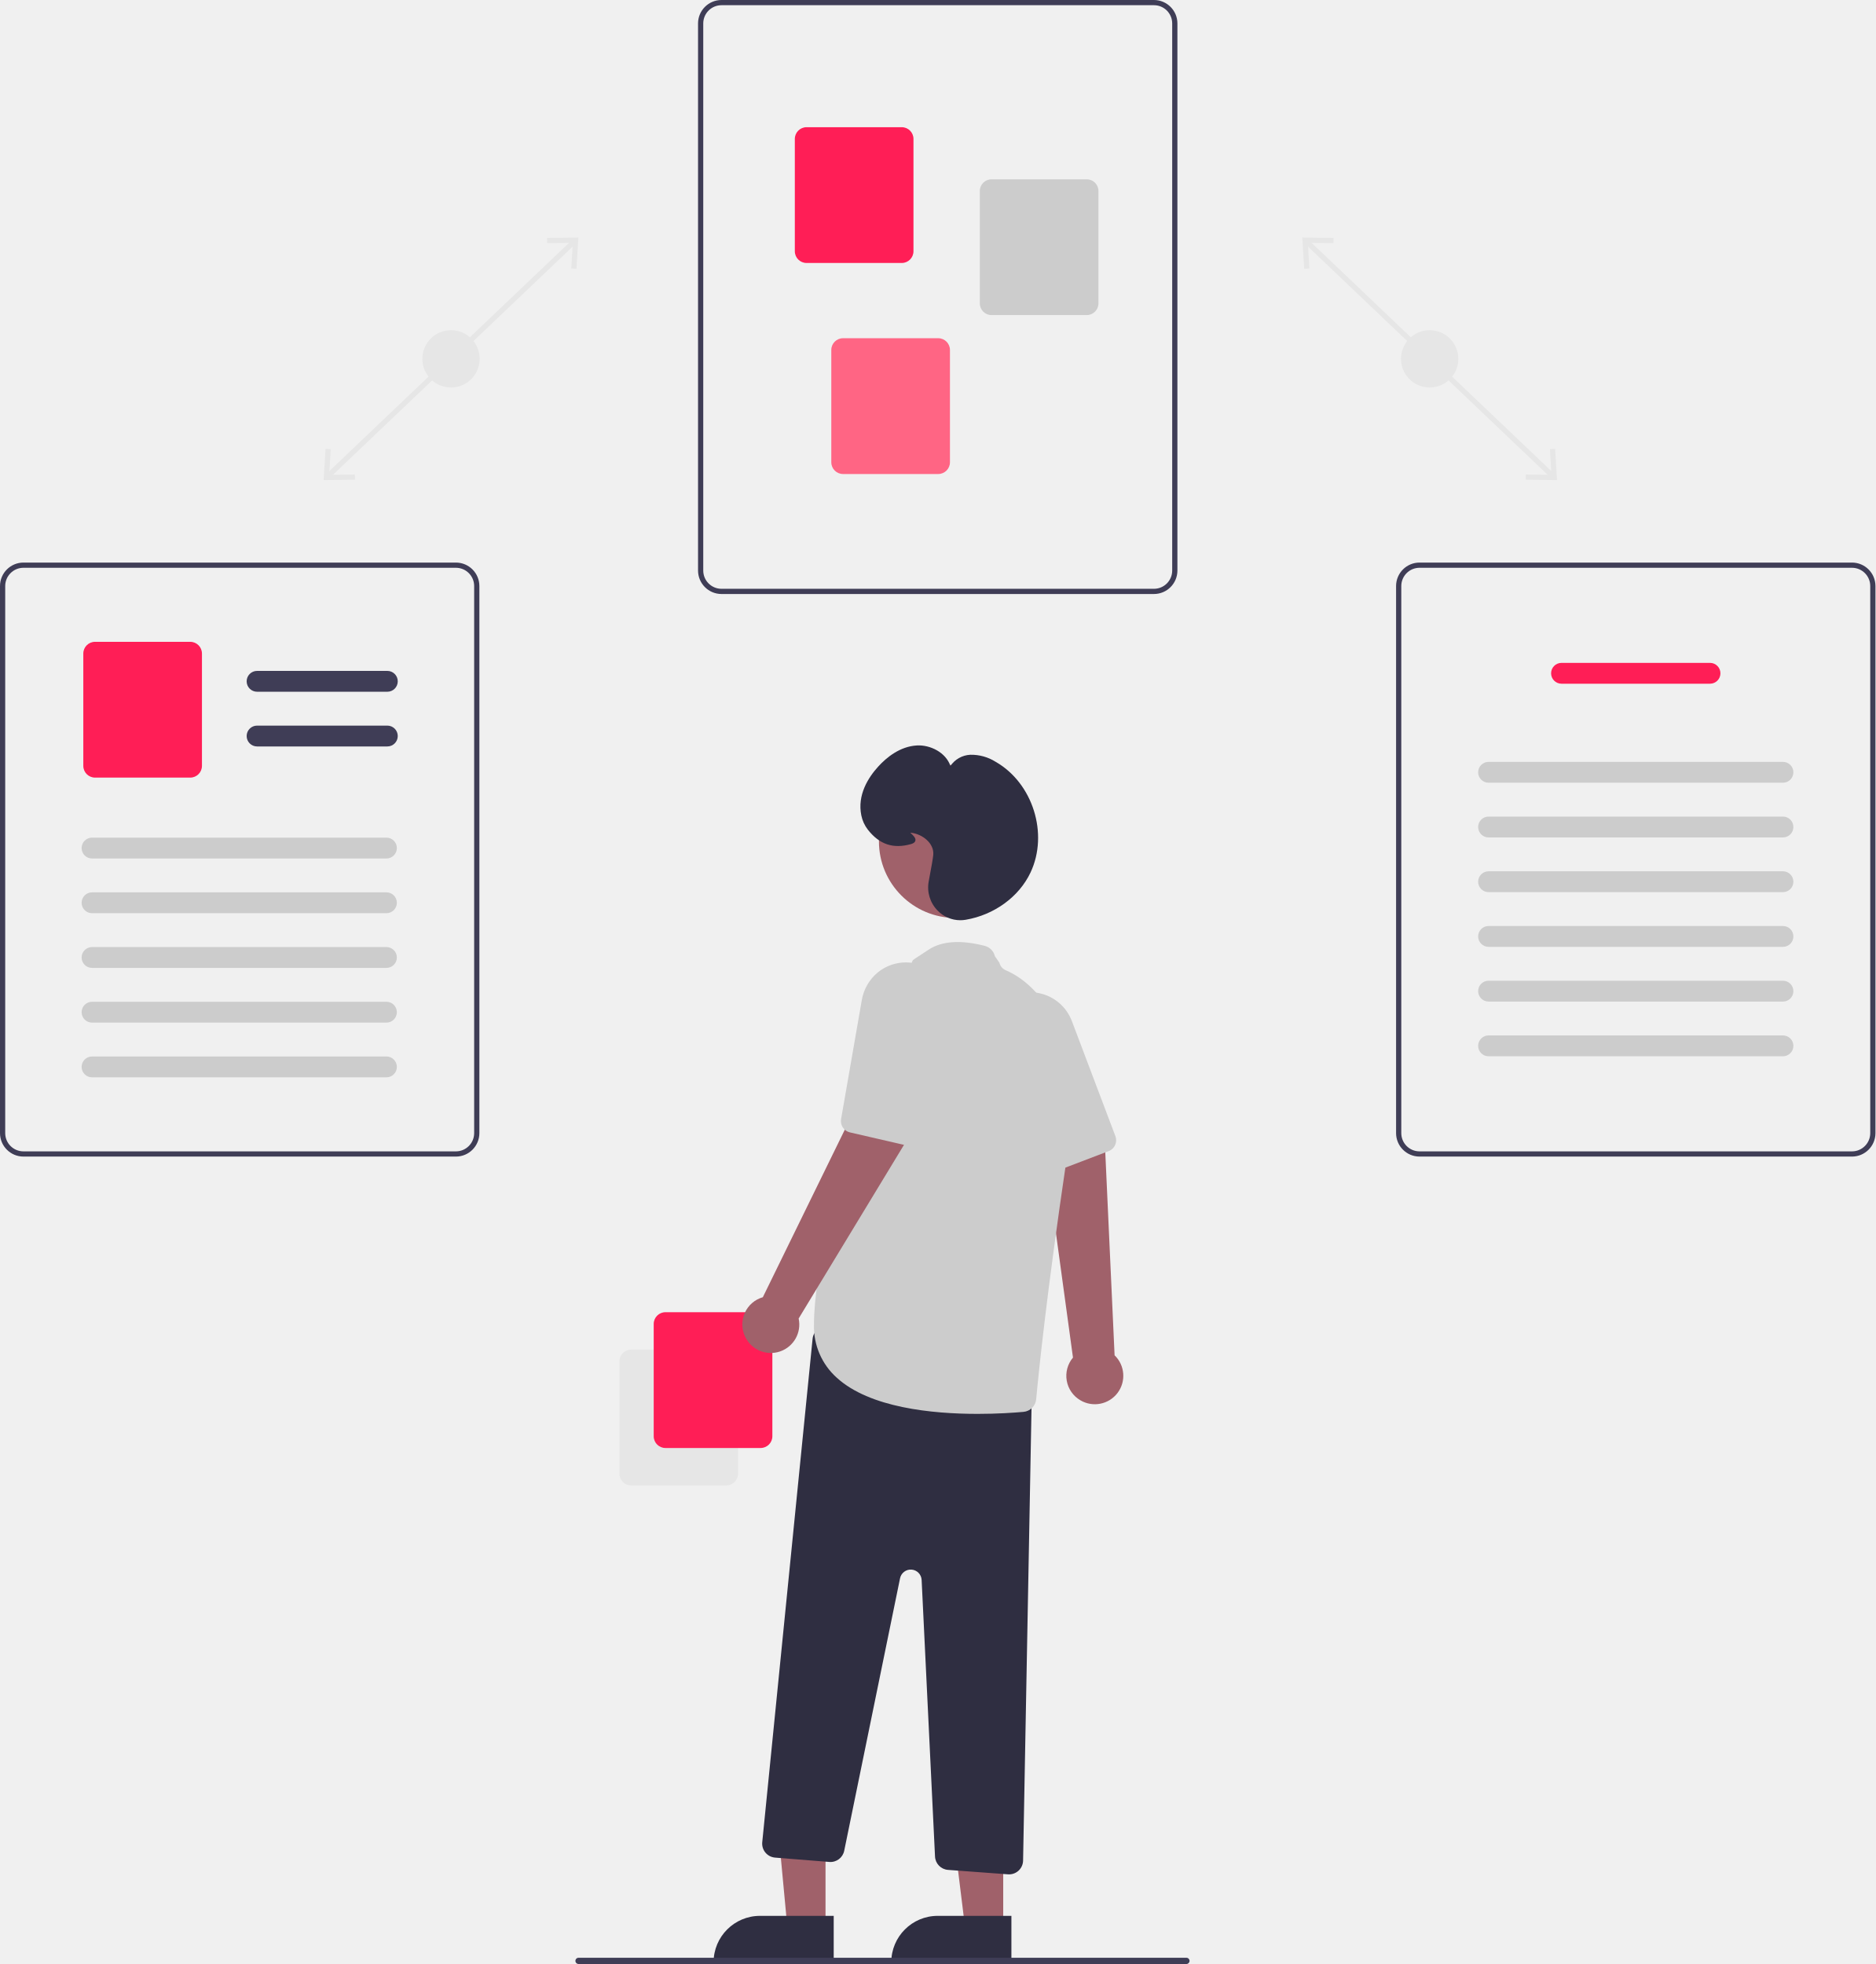
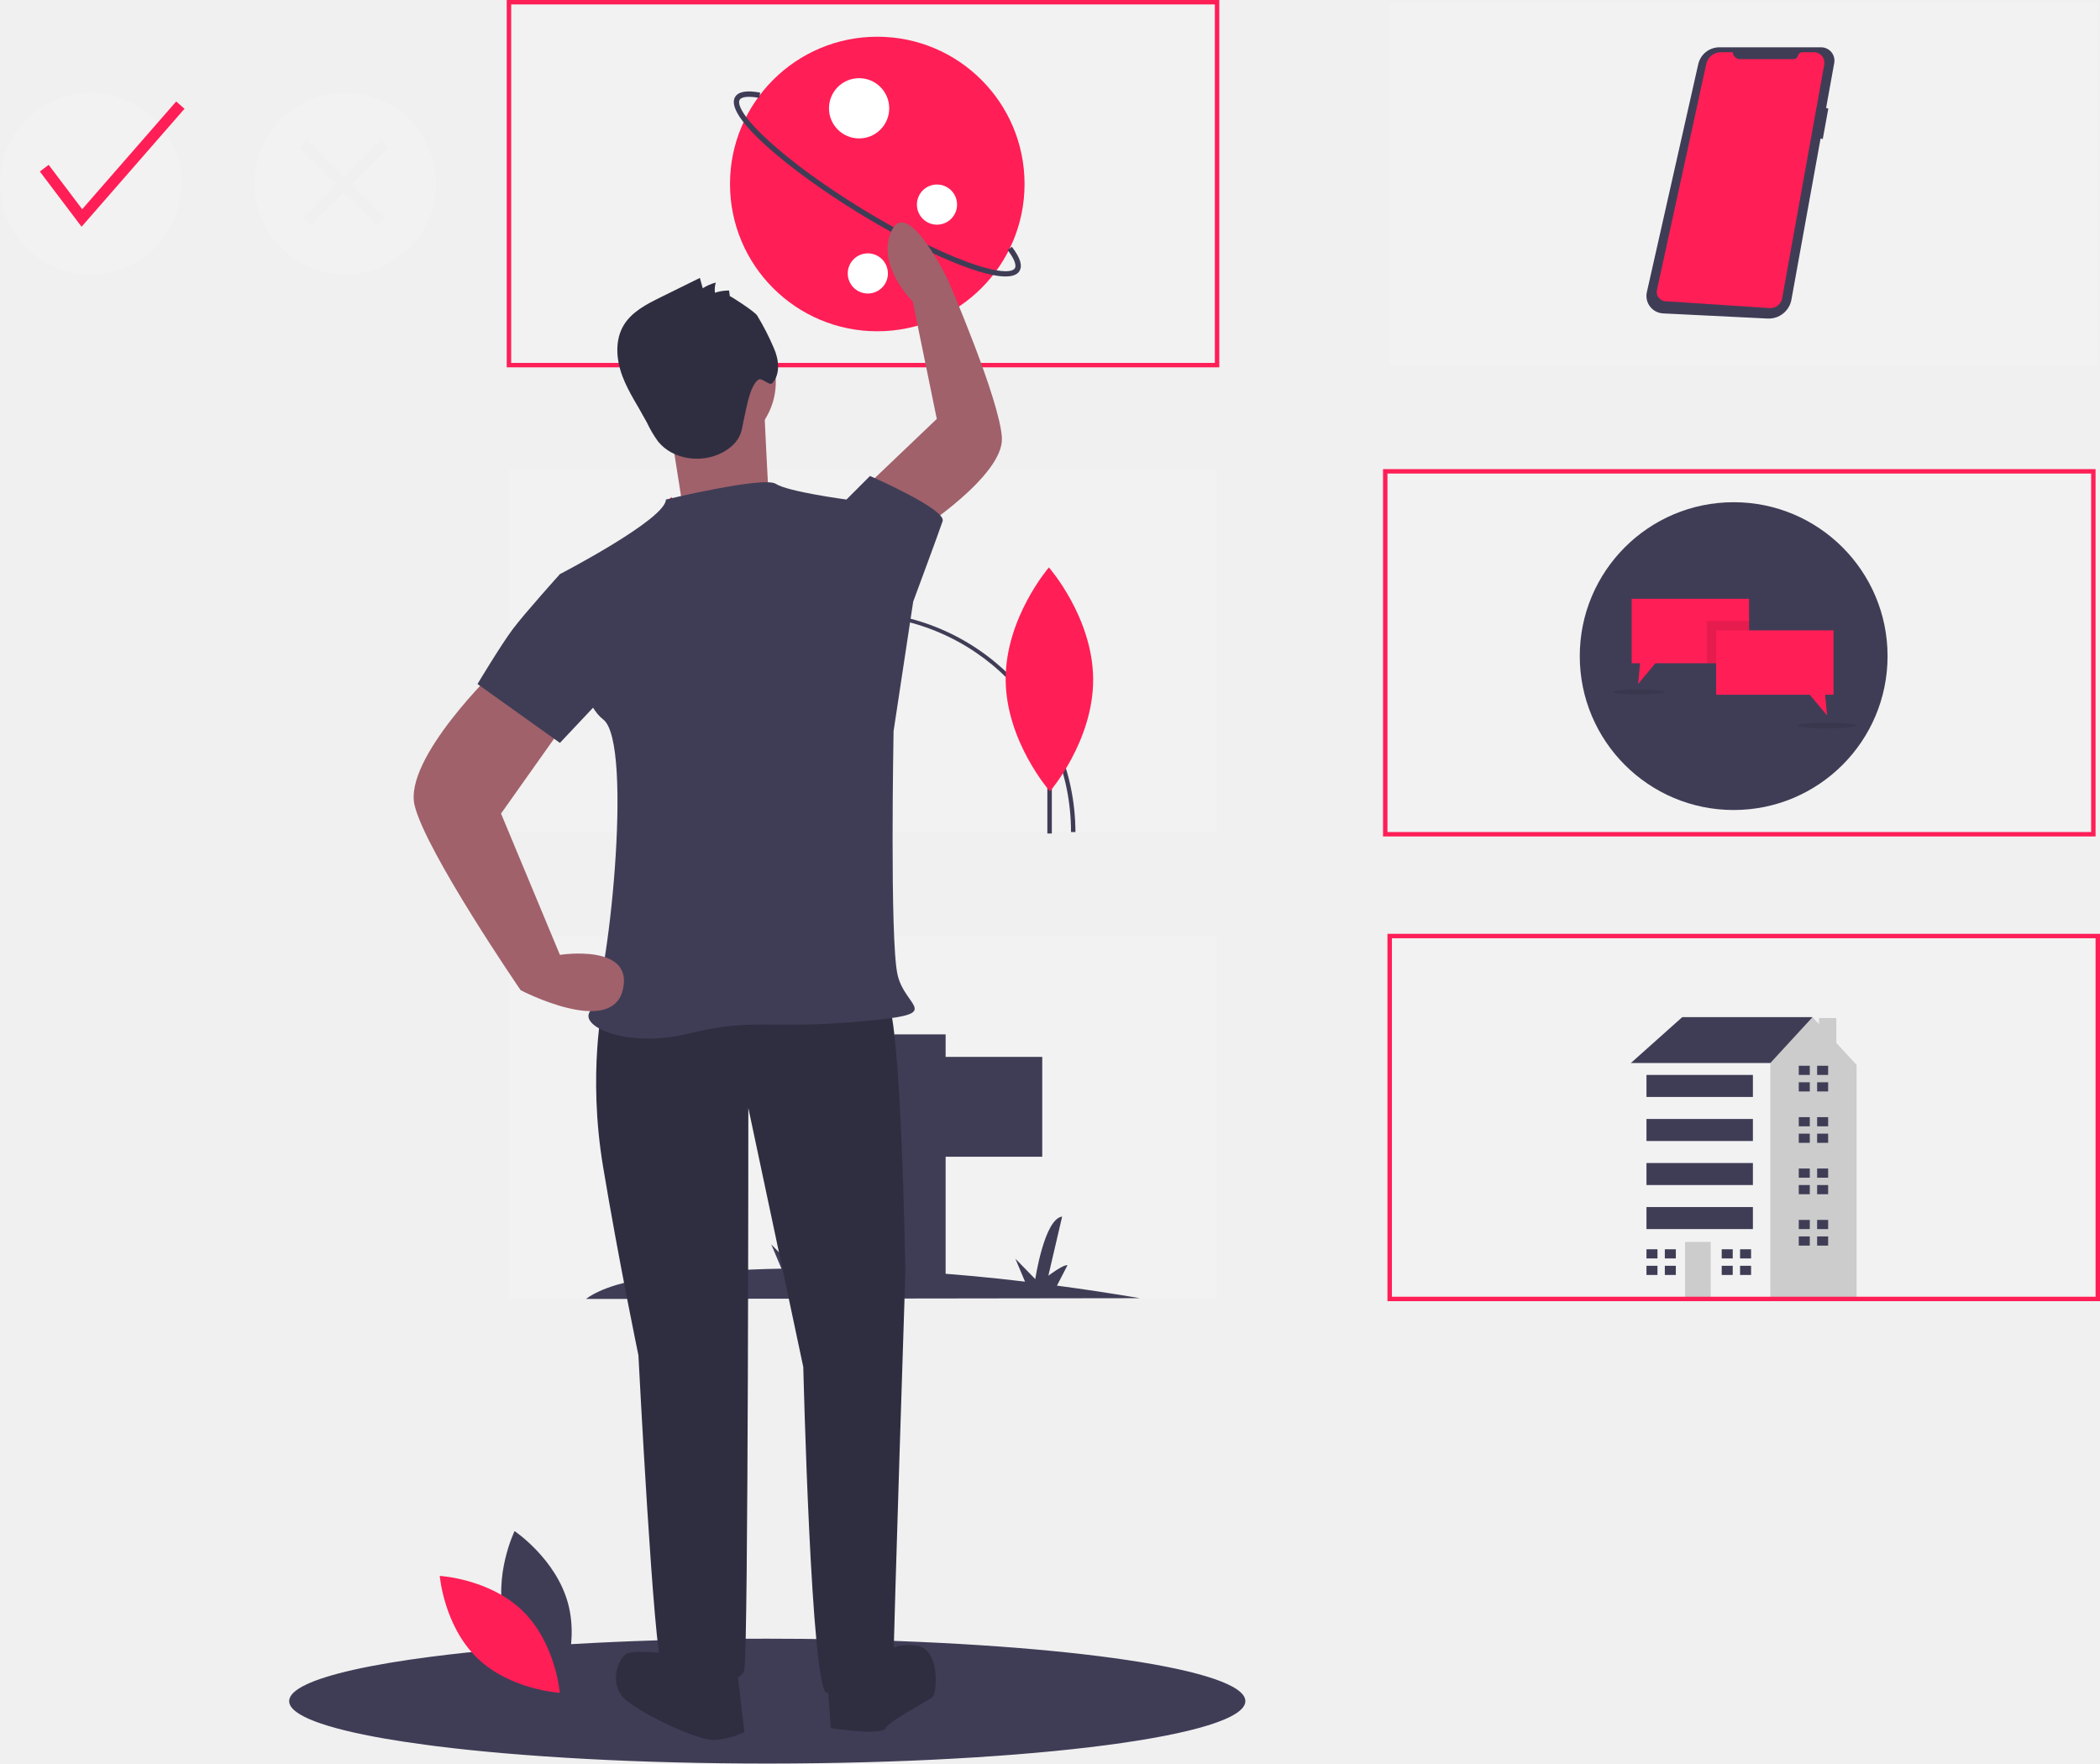
- <svg xmlns="http://www.w3.org/2000/svg" id="ade88119-7f3a-4b65-9776-bb54acb4e160" data-name="Layer 1" width="601.6" height="630" viewBox="0 0 601.6 630">
-   <rect x="756.964" y="195.507" width="1.672" height="109.196" transform="translate(-245.0684 491.4875) rotate(-46.40674)" fill="#e6e6e6" />
-   <polygon points="498.845 143.982 497.175 144.083 497.679 152.309 489.437 152.21 489.419 153.882 499.457 154.001 498.845 143.982" fill="#e6e6e6" />
-   <polygon points="427.781 76.326 427.763 77.998 419.522 77.899 420.026 86.125 418.355 86.226 417.745 76.206 427.781 76.326" fill="#e6e6e6" />
-   <circle cx="458.6" cy="115.105" r="9.193" fill="#e6e6e6" />
-   <rect x="389.274" y="249.269" width="109.196" height="1.672" transform="translate(-349.2594 240.0306) rotate(-43.59326)" fill="#e6e6e6" />
-   <polygon points="103.815 154.001 113.853 153.882 113.834 152.21 105.593 152.309 106.097 144.083 104.427 143.982 103.815 154.001" fill="#e6e6e6" />
-   <polygon points="185.527 76.206 184.916 86.226 183.246 86.125 183.749 77.899 175.508 77.998 175.49 76.326 185.527 76.206" fill="#e6e6e6" />
-   <circle cx="144.672" cy="115.105" r="9.193" fill="#e6e6e6" />
-   <path d="M669.364,325.543H530.636a7.53,7.53,0,0,1-7.521-7.521v-175.5A7.53,7.53,0,0,1,530.636,135H669.364a7.53,7.53,0,0,1,7.521,7.521v175.5A7.53,7.53,0,0,1,669.364,325.543ZM530.636,136.671a5.857,5.857,0,0,0-5.85,5.85v175.5a5.857,5.857,0,0,0,5.85,5.85H669.364a5.857,5.857,0,0,0,5.85-5.85v-175.5a5.857,5.857,0,0,0-5.85-5.85Z" transform="translate(-299.2 -135)" fill="#3f3d56" />
-   <path d="M588.46,219.358h-30.537a3.765,3.765,0,0,1-3.761-3.761V179.562a3.765,3.765,0,0,1,3.761-3.761h30.537a3.765,3.765,0,0,1,3.761,3.761v36.036A3.765,3.765,0,0,1,588.46,219.358Z" transform="translate(-299.2 -135)" fill="#ff1e56" />
-   <path d="M647.796,236.073h-30.537a3.765,3.765,0,0,1-3.761-3.761V196.276a3.765,3.765,0,0,1,3.761-3.761h30.537a3.765,3.765,0,0,1,3.761,3.761V232.312A3.765,3.765,0,0,1,647.796,236.073Z" transform="translate(-299.2 -135)" fill="#ccc" />
-   <path d="M600.16,287.051h-30.537a3.765,3.765,0,0,1-3.761-3.761V247.255a3.765,3.765,0,0,1,3.761-3.761h30.537a3.765,3.765,0,0,1,3.761,3.761v36.036A3.765,3.765,0,0,1,600.16,287.051Z" transform="translate(-299.2 -135)" fill="#ff6584" />
-   <path d="M893.279,506H754.55a7.53,7.53,0,0,1-7.521-7.521v-175.5a7.53,7.53,0,0,1,7.521-7.521H893.279A7.53,7.53,0,0,1,900.8,322.979v175.5A7.53,7.53,0,0,1,893.279,506ZM754.55,317.129a5.857,5.857,0,0,0-5.85,5.85v175.5a5.857,5.857,0,0,0,5.85,5.85H893.279a5.857,5.857,0,0,0,5.85-5.85v-175.5a5.857,5.857,0,0,0-5.85-5.85Z" transform="translate(-299.2 -135)" fill="#3f3d56" />
-   <path d="M847.732,354.318H800.096a3.343,3.343,0,0,1,0-6.686h47.636a3.343,3.343,0,0,1,0,6.686Z" transform="translate(-299.2 -135)" fill="#ff1e56" />
-   <path d="M871.132,386.075H776.696a3.343,3.343,0,1,1,0-6.686h94.436a3.343,3.343,0,1,1,0,6.686Z" transform="translate(-299.2 -135)" fill="#ccc" />
-   <path d="M871.132,403.625H776.696a3.343,3.343,0,1,1,0-6.686h94.436a3.343,3.343,0,1,1,0,6.686Z" transform="translate(-299.2 -135)" fill="#ccc" />
-   <path d="M871.132,421.175H776.696a3.343,3.343,0,1,1,0-6.686h94.436a3.343,3.343,0,1,1,0,6.686Z" transform="translate(-299.2 -135)" fill="#ccc" />
-   <path d="M871.132,438.725H776.696a3.343,3.343,0,1,1,0-6.686h94.436a3.343,3.343,0,1,1,0,6.686Z" transform="translate(-299.2 -135)" fill="#ccc" />
-   <path d="M871.132,456.275H776.696a3.343,3.343,0,1,1,0-6.686h94.436a3.343,3.343,0,1,1,0,6.686Z" transform="translate(-299.2 -135)" fill="#ccc" />
-   <path d="M871.132,473.825H776.696a3.343,3.343,0,1,1,0-6.686h94.436a3.343,3.343,0,1,1,0,6.686Z" transform="translate(-299.2 -135)" fill="#ccc" />
-   <path d="M445.45,506H306.721A7.53,7.53,0,0,1,299.2,498.479v-175.5a7.53,7.53,0,0,1,7.521-7.521H445.45a7.53,7.53,0,0,1,7.521,7.521v175.5A7.53,7.53,0,0,1,445.45,506ZM306.721,317.129a5.857,5.857,0,0,0-5.85,5.85v175.5a5.857,5.857,0,0,0,5.85,5.85H445.45a5.857,5.857,0,0,0,5.85-5.85v-175.5a5.857,5.857,0,0,0-5.85-5.85Z" transform="translate(-299.2 -135)" fill="#3f3d56" />
-   <path d="M423.448,356.893H381.663a3.343,3.343,0,0,1,0-6.686h41.786a3.343,3.343,0,1,1,0,6.686Z" transform="translate(-299.2 -135)" fill="#3f3d56" />
-   <path d="M423.448,374.443H381.663a3.343,3.343,0,0,1,0-6.686h41.786a3.343,3.343,0,1,1,0,6.686Z" transform="translate(-299.2 -135)" fill="#3f3d56" />
-   <path d="M360.222,384.436h-30.537a3.765,3.765,0,0,1-3.761-3.761V344.639a3.765,3.765,0,0,1,3.761-3.761h30.537a3.765,3.765,0,0,1,3.761,3.761v36.036A3.765,3.765,0,0,1,360.222,384.436Z" transform="translate(-299.2 -135)" fill="#ff1e56" />
-   <path d="M423.159,410.378H328.723a3.343,3.343,0,1,1,0-6.686H423.159a3.343,3.343,0,1,1,0,6.686Z" transform="translate(-299.2 -135)" fill="#ccc" />
-   <path d="M423.159,427.928H328.723a3.343,3.343,0,1,1,0-6.686H423.159a3.343,3.343,0,1,1,0,6.686Z" transform="translate(-299.2 -135)" fill="#ccc" />
-   <path d="M423.159,445.478H328.723a3.343,3.343,0,1,1,0-6.686H423.159a3.343,3.343,0,1,1,0,6.686Z" transform="translate(-299.2 -135)" fill="#ccc" />
-   <path d="M423.159,463.028H328.723a3.343,3.343,0,1,1,0-6.686H423.159a3.343,3.343,0,1,1,0,6.686Z" transform="translate(-299.2 -135)" fill="#ccc" />
-   <path d="M423.159,480.578H328.723a3.343,3.343,0,1,1,0-6.686H423.159a3.343,3.343,0,1,1,0,6.686Z" transform="translate(-299.2 -135)" fill="#ccc" />
-   <path d="M497.895,607.719V571.683a3.765,3.765,0,0,1,3.761-3.761h30.537a3.765,3.765,0,0,1,3.761,3.761v36.036a3.765,3.765,0,0,1-3.761,3.761h-30.537A3.765,3.765,0,0,1,497.895,607.719Z" transform="translate(-299.2 -135)" fill="#e6e6e6" />
-   <path d="M508.895,595.719V559.683a3.765,3.765,0,0,1,3.761-3.761h30.537a3.765,3.765,0,0,1,3.761,3.761v36.036a3.765,3.765,0,0,1-3.761,3.761h-30.537A3.765,3.765,0,0,1,508.895,595.719Z" transform="translate(-299.2 -135)" fill="#ff1e56" />
-   <path d="M645.784,584.188a9.078,9.078,0,0,1-2.398-13.711l-9.466-69.188,19.718.968,3.096,67.486a9.127,9.127,0,0,1-10.949,14.446Z" transform="translate(-299.2 -135)" fill="#a0616a" />
-   <path d="M656.344,503.179a3.705,3.705,0,0,1-1.505,1.064l-17.72,6.763a3.723,3.723,0,0,1-4.729-1.965l-15.696-35.275a14.74,14.74,0,0,1-.721-10.431,14.337,14.337,0,0,1,10.912-9.782,13.673,13.673,0,0,1,5.89.083,14.28,14.28,0,0,1,10.263,8.921l13.956,36.89A3.73,3.73,0,0,1,656.344,503.179Z" transform="translate(-299.2 -135)" fill="#ccc" />
-   <polygon points="264.807 618.06 252.547 618.06 248.102 570.549 264.809 570.773 264.807 618.06" fill="#a0616a" />
-   <path d="M243.79,614.557h23.644a0,0,0,0,1,0,0v14.887a0,0,0,0,1,0,0H228.903a0,0,0,0,1,0,0v0A14.887,14.887,0,0,1,243.79,614.557Z" fill="#2f2e41" />
-   <polygon points="321.807 618.06 309.547 618.06 303.715 570.772 321.809 570.773 321.807 618.06" fill="#a0616a" />
-   <path d="M300.79,614.557h23.644a0,0,0,0,1,0,0v14.887a0,0,0,0,1,0,0H285.903a0,0,0,0,1,0,0v0A14.887,14.887,0,0,1,300.79,614.557Z" fill="#2f2e41" />
-   <path d="M622.549,736.236l-19.255-1.426a4.506,4.506,0,0,1-4.162-4.271L594.838,641.809a3.5,3.5,0,0,0-6.925-.533L570.002,728.683a4.506,4.506,0,0,1-4.767,3.582l-17.406-1.393a4.5,4.5,0,0,1-4.119-4.933L559.858,564.463a4.5,4.5,0,0,1,5.434-3.949l61.406,13.349a4.511,4.511,0,0,1,3.543,4.481L627.381,731.832a4.502,4.502,0,0,1-4.489,4.416C622.778,736.248,622.664,736.243,622.549,736.236Z" transform="translate(-299.2 -135)" fill="#2f2e41" />
-   <circle cx="306.503" cy="269.888" r="24.561" fill="#a0616a" />
-   <path d="M567.596,576.915a21.962,21.962,0,0,1-7.294-16.866c0-35.301,30.556-114.168,31.514-116.629.093-.593.9-.849,5.129-3.706,4.232-2.859,10.335-3.299,18.139-1.306a4.479,4.479,0,0,1,3.25,3.318l1.452,2.098a3.491,3.491,0,0,0,2.029,2.406c6.293,2.651,26.298,14.878,19.481,60.892-6.332,42.743-8.902,67.881-9.713,76.705a4.491,4.491,0,0,1-4.072,4.065c-3.086.276-8.382.644-14.689.644C598.202,588.536,578.147,586.564,567.596,576.915Z" transform="translate(-299.2 -135)" fill="#ccc" />
-   <path d="M538.247,563.837a9.078,9.078,0,0,1,5.649-12.722L574.589,488.39l15.833,11.791-35.034,57.763a9.127,9.127,0,0,1-17.142,5.894Z" transform="translate(-299.2 -135)" fill="#a0616a" />
-   <path d="M592.156,502.454a3.705,3.705,0,0,1-1.843.045l-18.482-4.258a3.723,3.723,0,0,1-2.832-4.266l6.623-38.038a14.74,14.74,0,0,1,5.214-9.064,14.337,14.337,0,0,1,14.511-2.043,13.673,13.673,0,0,1,4.844,3.351,14.28,14.28,0,0,1,3.551,13.127l-8.967,38.409A3.73,3.73,0,0,1,592.156,502.454Z" transform="translate(-299.2 -135)" fill="#ccc" />
-   <path d="M599.953,427.079a10.584,10.584,0,0,1-2.839-9.387c.856-4.479,1.359-7.41,1.455-8.477h0c.326-3.648-3.361-6.601-7.01-7.07-.141-.018-.26-.031-.359-.039.093.091.193.184.28.267.693.651,1.556,1.462,1.351,2.298-.124.503-.584.861-1.407,1.091-5.706,1.597-10.101.131-13.831-4.616a11.026,11.026,0,0,1-2.105-4.598c-1.336-6.555,2.224-12.143,5.446-15.675,2.657-2.913,6.964-6.449,12.394-6.752,4.223-.236,9.246,2.194,10.749,6.574a8.159,8.159,0,0,1,6.361-3.586,14.662,14.662,0,0,1,8.158,2.269c11.909,6.822,17.027,23.073,11.177,35.488-3.68,7.809-11.654,13.623-20.81,15.172a10.393,10.393,0,0,1-1.735.147A10.115,10.115,0,0,1,599.953,427.079Z" transform="translate(-299.2 -135)" fill="#2f2e41" />
-   <path d="M484.779,765h195a1,1,0,0,0,0-2h-195a1,1,0,1,0,0,2Z" transform="translate(-299.2 -135)" fill="#3f3d56" />
+ <svg xmlns="http://www.w3.org/2000/svg" id="bebdbc02-5f56-4bd5-9ad9-bce5f07a2c3e" data-name="Layer 1" width="933.443" height="783.894" viewBox="0 0 933.443 783.894">
+   <path d="M627.332,841.142c0,15.287-94.578,27.672-211.447,27.752h-1.063c-57.046,0-108.848-2.936-147.02-7.701-1.634-.217-3.245-.423-4.821-.64-6.49-.857-12.556-1.782-18.143-2.742-26.701-4.65-42.525-10.42-42.525-16.669,0-5.061,10.351-9.791,28.437-13.882,9.551-2.159,21.251-4.125,34.733-5.861q3.719-.497,7.632-.937c37.601-4.399,87.266-7.072,141.707-7.072,10.58,0,20.988.103,31.157.297C548.566,815.652,627.332,827.191,627.332,841.142Z" transform="translate(-73.77864 -85)" fill="#3f3d56" />
+   <rect x="617.705" y="416.066" width="314.754" height="161.311" fill="#f2f2f2" />
+   <rect x="226.23" y="0.984" width="314.754" height="161.311" fill="#f2f2f2" />
+   <path d="M615.746,248.279H299.025V85H615.746Zm-314.754-1.967H613.779V86.967H300.992Z" transform="translate(-73.77864 -85)" fill="#ff1e56" />
+   <rect x="617.705" y="0.984" width="314.754" height="161.311" fill="#f2f2f2" />
+   <rect x="226.23" y="208.525" width="314.754" height="161.311" fill="#f2f2f2" />
+   <rect x="617.705" y="208.525" width="314.754" height="161.311" fill="#f2f2f2" />
+   <rect x="226.23" y="416.066" width="314.754" height="161.311" fill="#f2f2f2" />
+   <circle cx="40.328" cy="81.639" r="40.328" fill="#f2f2f2" />
+   <path d="M227.221,126.311a40.328,40.328,0,1,0,40.328,40.328A40.328,40.328,0,0,0,227.221,126.311Zm17.476,55.311-3.477,3.477-14.491-14.491-14.491,14.491-3.477-3.477,14.491-14.491L206.794,150.673l3.477-3.477L226.729,163.654l16.458-16.458,3.477,3.477-16.458,16.458Z" transform="translate(-73.77864 -85)" fill="#f2f2f2" />
+   <polygon points="36.256 100.783 17.71 76.237 21.634 73.271 36.531 92.988 78.311 45.105 82.017 48.338 36.256 100.783" fill="#ff1e56" />
+   <path d="M580.494,662.044q-19.185-3.25-36.901-5.583l4.669-9.053c-1.574-.547-8.491,4.637-8.491,4.637l6.127-26.277c-7.918.955-11.944,27.786-11.944,27.786l-8.847-9.071,4.283,10.198a816.821,816.821,0,0,0-93.623-5.892l3.996-7.748c-1.574-.547-8.491,4.637-8.491,4.637l6.127-26.277c-7.918.955-11.944,27.786-11.944,27.786l-8.847-9.071,4.536,10.802a525.906,525.906,0,0,0-53.82,3.656c4.042-12.07,17.773-23.55,17.773-23.55-10.486,3.119-15.987,8.345-18.861,13.217a211.639,211.639,0,0,1,12.233-73.124s-21.675,47.166-18.909,78.825l.331,5.622c-18.375,2.631-25.604,8.813-25.604,8.813Z" transform="translate(-73.77864 -85)" fill="#3f3d56" />
+   <circle cx="355.705" cy="255.588" r="34.787" fill="#ff6584" />
+   <polygon points="728.996 475.767 724.918 472.504 747.757 452.112 805.67 452.112 805.67 470.057 768.149 495.343 728.996 475.767" fill="#3f3d56" />
+   <polygon points="816.229 463.551 816.229 452.52 808.54 452.52 808.54 455.221 805.67 452.112 786.909 472.504 779.568 477.398 768.186 560.56 785.352 577.726 825.246 577.726 825.246 473.32 816.229 463.551" fill="#ccc" />
+   <rect x="724.918" y="472.504" width="61.991" height="105.222" fill="#f2f2f2" />
+   <rect x="748.98" y="552.032" width="11.419" height="25.694" fill="#ccc" />
+   <polygon points="736.745 559.373 736.745 555.295 731.851 555.295 731.851 559.373 736.338 559.373 736.745 559.373" fill="#3f3d56" />
+   <polygon points="736.338 562.636 731.851 562.636 731.851 566.714 736.745 566.714 736.745 562.636 736.338 562.636" fill="#3f3d56" />
+   <rect x="740.008" y="555.295" width="4.894" height="4.078" fill="#3f3d56" />
+   <rect x="740.008" y="562.636" width="4.894" height="4.078" fill="#3f3d56" />
+   <polygon points="770.188 559.373 770.188 555.295 765.294 555.295 765.294 559.373 769.78 559.373 770.188 559.373" fill="#3f3d56" />
+   <polygon points="769.78 562.636 765.294 562.636 765.294 566.714 770.188 566.714 770.188 562.636 769.78 562.636" fill="#3f3d56" />
+   <rect x="773.451" y="555.295" width="4.894" height="4.078" fill="#3f3d56" />
+   <rect x="773.451" y="562.636" width="4.894" height="4.078" fill="#3f3d56" />
+   <polygon points="804.446 477.806 804.446 473.727 799.552 473.727 799.552 477.806 804.038 477.806 804.446 477.806" fill="#3f3d56" />
+   <polygon points="804.038 481.069 799.552 481.069 799.552 485.147 804.446 485.147 804.446 481.069 804.038 481.069" fill="#3f3d56" />
+   <rect x="807.709" y="473.727" width="4.894" height="4.078" fill="#3f3d56" />
+   <rect x="807.709" y="481.069" width="4.894" height="4.078" fill="#3f3d56" />
+   <polygon points="804.446 500.645 804.446 496.566 799.552 496.566 799.552 500.645 804.038 500.645 804.446 500.645" fill="#3f3d56" />
+   <polygon points="804.038 503.907 799.552 503.907 799.552 507.986 804.446 507.986 804.446 503.907 804.038 503.907" fill="#3f3d56" />
+   <rect x="807.709" y="496.566" width="4.894" height="4.078" fill="#3f3d56" />
+   <rect x="807.709" y="503.907" width="4.894" height="4.078" fill="#3f3d56" />
+   <polygon points="804.446 523.484 804.446 519.405 799.552 519.405 799.552 523.484 804.038 523.484 804.446 523.484" fill="#3f3d56" />
+   <polygon points="804.038 526.746 799.552 526.746 799.552 530.825 804.446 530.825 804.446 526.746 804.038 526.746" fill="#3f3d56" />
+   <rect x="807.709" y="519.405" width="4.894" height="4.078" fill="#3f3d56" />
+   <rect x="807.709" y="526.746" width="4.894" height="4.078" fill="#3f3d56" />
+   <polygon points="804.446 546.322 804.446 542.244 799.552 542.244 799.552 546.322 804.038 546.322 804.446 546.322" fill="#3f3d56" />
+   <polygon points="804.038 549.585 799.552 549.585 799.552 553.664 804.446 553.664 804.446 549.585 804.038 549.585" fill="#3f3d56" />
+   <rect x="807.709" y="542.244" width="4.894" height="4.078" fill="#3f3d56" />
+   <rect x="807.709" y="549.585" width="4.894" height="4.078" fill="#3f3d56" />
+   <rect x="731.851" y="477.806" width="47.309" height="9.788" fill="#3f3d56" />
+   <rect x="731.851" y="497.382" width="47.309" height="9.788" fill="#3f3d56" />
+   <rect x="731.851" y="516.958" width="47.309" height="9.788" fill="#3f3d56" />
+   <rect x="731.851" y="536.534" width="47.309" height="9.788" fill="#3f3d56" />
+   <polygon points="355.902 469.793 397.421 469.793 397.421 459.771 420.328 459.771 420.328 469.793 463.279 469.793 463.279 514.176 420.328 514.176 420.328 570.012 397.421 570.012 397.421 514.176 355.902 514.176 334.426 489.837 355.902 469.793" fill="#3f3d56" />
+   <path d="M551.811,454.836h-1.967a96.393,96.393,0,1,0-192.787,0h-1.967a98.361,98.361,0,0,1,196.721,0Z" transform="translate(-73.77864 -85)" fill="#3f3d56" />
+   <rect x="404.177" y="355.987" width="2.514" height="99.297" transform="matrix(1, -0.00188, 0.00188, 1, -74.53899, -84.23861)" fill="#3f3d56" />
+   <path d="M429.821,368.596c.225,34.721-24.15,63.028-24.15,63.028s-24.741-27.988-24.966-62.709,24.15-63.028,24.15-63.028S429.596,333.874,429.821,368.596Z" transform="translate(-73.77864 -85)" fill="#ff1e56" />
+   <path d="M429.821,368.596c.225,34.721-24.15,63.028-24.15,63.028s-24.741-27.988-24.966-62.709,24.15-63.028,24.15-63.028S429.596,333.874,429.821,368.596Z" transform="translate(-73.77864 -85)" opacity="0.1" />
+   <rect x="371.497" y="356.049" width="2.514" height="99.297" transform="matrix(1, -0.00188, 0.00188, 1, -74.53916, -84.29992)" fill="#3f3d56" />
+   <path d="M397.141,368.657c.225,34.721-24.15,63.028-24.15,63.028s-24.741-27.988-24.966-62.709,24.15-63.028,24.15-63.028S396.916,333.936,397.141,368.657Z" transform="translate(-73.77864 -85)" fill="#ff1e56" />
+   <rect x="465.544" y="291.88" width="1.99" height="78.61" fill="#3f3d56" />
+   <path d="M559.68,386.898c.127,27.488-19.213,49.861-19.213,49.861s-19.545-22.194-19.671-49.682,19.213-49.861,19.213-49.861S559.553,359.41,559.68,386.898Z" transform="translate(-73.77864 -85)" fill="#ff1e56" />
+   <circle cx="770.609" cy="291.639" r="68.408" fill="#3f3d56" />
+   <polygon points="777.45 266.171 777.45 294.807 735.823 294.807 728.132 304.034 729.01 294.807 725.269 294.807 725.269 266.171 777.45 266.171" fill="#ff1e56" />
+   <rect x="758.677" y="276.035" width="18.772" height="18.772" opacity="0.1" />
+   <polygon points="762.813 280.171 814.994 280.171 814.994 308.807 811.252 308.807 812.131 318.034 804.441 308.807 762.813 308.807 762.813 280.171" fill="#ff1e56" />
+   <ellipse cx="728.451" cy="307.534" rx="11.454" ry="1.117" opacity="0.1" />
+   <ellipse cx="812.131" cy="322.488" rx="13.045" ry="1.273" opacity="0.1" />
+   <path d="M883.221,106.032H838.018a9.609,9.609,0,0,0-9.374,7.496L805.803,214.838a7.766,7.766,0,0,0,7.194,9.465l46.47,2.29a10.26,10.26,0,0,0,10.601-8.422l12.956-71.627.964.275,2.479-13.576-.992-.248,3.617-19.994A5.916,5.916,0,0,0,883.221,106.032Z" transform="translate(-73.77864 -85)" fill="#3f3d56" />
+   <path d="M843.969,108.216h-5.277a6.641,6.641,0,0,0-6.488,5.225l-21.924,100.484a4.115,4.115,0,0,0,3.751,4.983l46.319,3.036a5.329,5.329,0,0,0,5.593-4.373l18.708-103.859a4.668,4.668,0,0,0-4.594-5.495h-5.006a2.203,2.203,0,0,0-2.127,1.63h0a1.945,1.945,0,0,1-1.878,1.439h-23.764a3.324,3.324,0,0,1-3.315-3.069Z" transform="translate(-73.77864 -85)" fill="#ff1e56" />
+   <circle cx="389.947" cy="81.788" r="65.461" fill="#ff1e56" />
+   <path d="M520.725,207.888c-12.568.001-40.323-12.908-65.007-28.027-30.63-18.761-60.379-43.283-55.178-51.774,1.47-2.4,5.113-3.027,11.141-1.921l-.432,2.353c-4.667-.859-7.826-.559-8.668.817-1.229,2.007,1.481,7.834,12.775,18.169,10.292,9.419,25.07,20.185,41.612,30.317,16.542,10.132,32.848,18.404,45.914,23.294,14.338,5.366,20.76,5.132,21.989,3.126.844-1.378-.329-4.331-3.218-8.104l1.899-1.454c3.731,4.872,4.829,8.406,3.358,10.807C525.9,207.139,523.754,207.888,520.725,207.888Z" transform="translate(-73.77864 -85)" fill="#3f3d56" />
+   <circle cx="381.867" cy="48.141" r="13.39" fill="#fff" />
+   <circle cx="385.745" cy="121.543" r="8.926" fill="#fff" />
+   <circle cx="416.484" cy="90.94" r="8.926" fill="#fff" />
+   <path d="M1007.221,663.361H690.5V500.082h316.721ZM692.467,661.394h312.787V502.049H692.467Z" transform="translate(-73.77864 -85)" fill="#ff1e56" />
+   <path d="M1005.254,456.803H688.533V293.525h316.721ZM690.5,454.836h312.787V295.492H690.5Z" transform="translate(-73.77864 -85)" fill="#ff1e56" />
+   <path d="M298.189,805.303c5.37,19.85,23.763,32.144,23.763,32.144s9.687-19.89,4.317-39.74-23.763-32.144-23.763-32.144S292.819,785.453,298.189,805.303Z" transform="translate(-73.77864 -85)" fill="#3f3d56" />
+   <path d="M306.079,801.037c14.735,14.344,16.535,36.394,16.535,36.394s-22.09-1.206-36.825-15.55-16.535-36.394-16.535-36.394S291.344,786.693,306.079,801.037Z" transform="translate(-73.77864 -85)" fill="#ff1e56" />
+   <path d="M357.556,528.634l-15.703,1.745s-6.979,31.407,0,73.282S357.556,687.412,357.556,687.412s6.979,136.096,10.469,137.841,34.896,12.214,36.641,1.745,1.745-249.509,1.745-249.509l24.427,115.158s3.49,144.82,10.469,144.82,29.662-1.745,29.662-13.959S476.204,650.771,476.204,650.771s-1.745-118.648-8.724-122.137S357.556,528.634,357.556,528.634Z" transform="translate(-73.77864 -85)" fill="#2f2e41" />
+   <path d="M371.515,820.018s-15.703-1.745-19.193,0-8.724,13.959,0,20.938,31.407,17.448,38.386,17.448,13.959-3.49,13.959-3.49l-3.49-29.662Z" transform="translate(-73.77864 -85)" fill="#2f2e41" />
+   <path d="M441.307,828.742l1.745,24.427s22.683,3.49,24.427,0,19.193-12.214,20.938-13.959,3.49-20.938-6.979-22.683-13.959,3.49-13.959,3.49Z" transform="translate(-73.77864 -85)" fill="#2f2e41" />
+   <path d="M481.854,321.015s38.147-24.531,37.264-41.384-23.88-69.992-23.88-69.992-17.99-37.403-25.142-22.117,9.4,31.557,9.4,31.557l10.683,52.127-29.034,27.698Z" transform="translate(-73.77864 -85)" fill="#a0616a" />
+   <circle cx="313.439" cy="169.698" r="31.407" fill="#a0616a" />
+   <path d="M371.515,273.891l5.234,33.152,38.386-6.979s-1.745-33.152-1.745-36.641S371.515,273.891,371.515,273.891Z" transform="translate(-73.77864 -85)" fill="#a0616a" />
+   <path d="M369.77,307.042s43.62-10.469,48.855-6.979,31.407,6.979,31.407,6.979l29.662,45.365-8.724,57.579s-1.745,92.475,1.745,108.179,22.683,17.448-17.448,20.938-47.11-1.745-75.027,5.234-50.6-3.49-43.62-10.469,19.193-118.648,5.234-129.116-19.193-64.558-19.193-64.558S369.77,315.766,369.77,307.042Z" transform="translate(-73.77864 -85)" fill="#3f3d56" />
+   <path d="M444.797,312.277l5.234-5.234,10.469-10.469s34.024,14.831,32.279,20.065-13.086,35.769-13.086,35.769l-15.703,5.234Z" transform="translate(-73.77864 -85)" fill="#3f3d56" />
+   <path d="M398.178,216.648l-.322-2.516a19.778,19.778,0,0,0-6.286.988,10.327,10.327,0,0,1,.388-4.521,20.103,20.103,0,0,0-5.818,2.529l-1.269-4.592-17.443,8.596c-6.261,3.086-12.862,6.477-16.442,12.47-3.99,6.681-3.296,15.268-.568,22.556s7.26,13.738,10.894,20.62a51.517,51.517,0,0,0,4.951,8.426c6.584,8.208,19.4,9.866,28.683,4.912,3.426-1.828,6.539-4.561,7.948-8.179.843-2.164,1.035-4.518,1.588-6.773,1.148-4.69,2.481-14.372,6.291-17.339,1.676-1.306,5,3.023,6.389,1.415,3.57-4.132,2.821-10.504.604-15.494a113.053,113.053,0,0,0-7.443-14.517C409.125,223.359,398.14,216.346,398.178,216.648Z" transform="translate(-73.77864 -85)" fill="#2f2e41" />
+   <path d="M294.743,382.069S252.867,422.2,258.101,443.138s47.11,82.006,47.11,82.006,40.131,20.938,45.365,0-27.917-15.703-27.917-15.703l-26.172-62.813,29.662-41.876Z" transform="translate(-73.77864 -85)" fill="#a0616a" />
+   <path d="M343.597,343.683l-20.938-3.49s-15.703,17.448-20.938,24.427-15.703,24.427-15.703,24.427l36.641,26.172,27.917-29.662Z" transform="translate(-73.77864 -85)" fill="#3f3d56" />
</svg>
